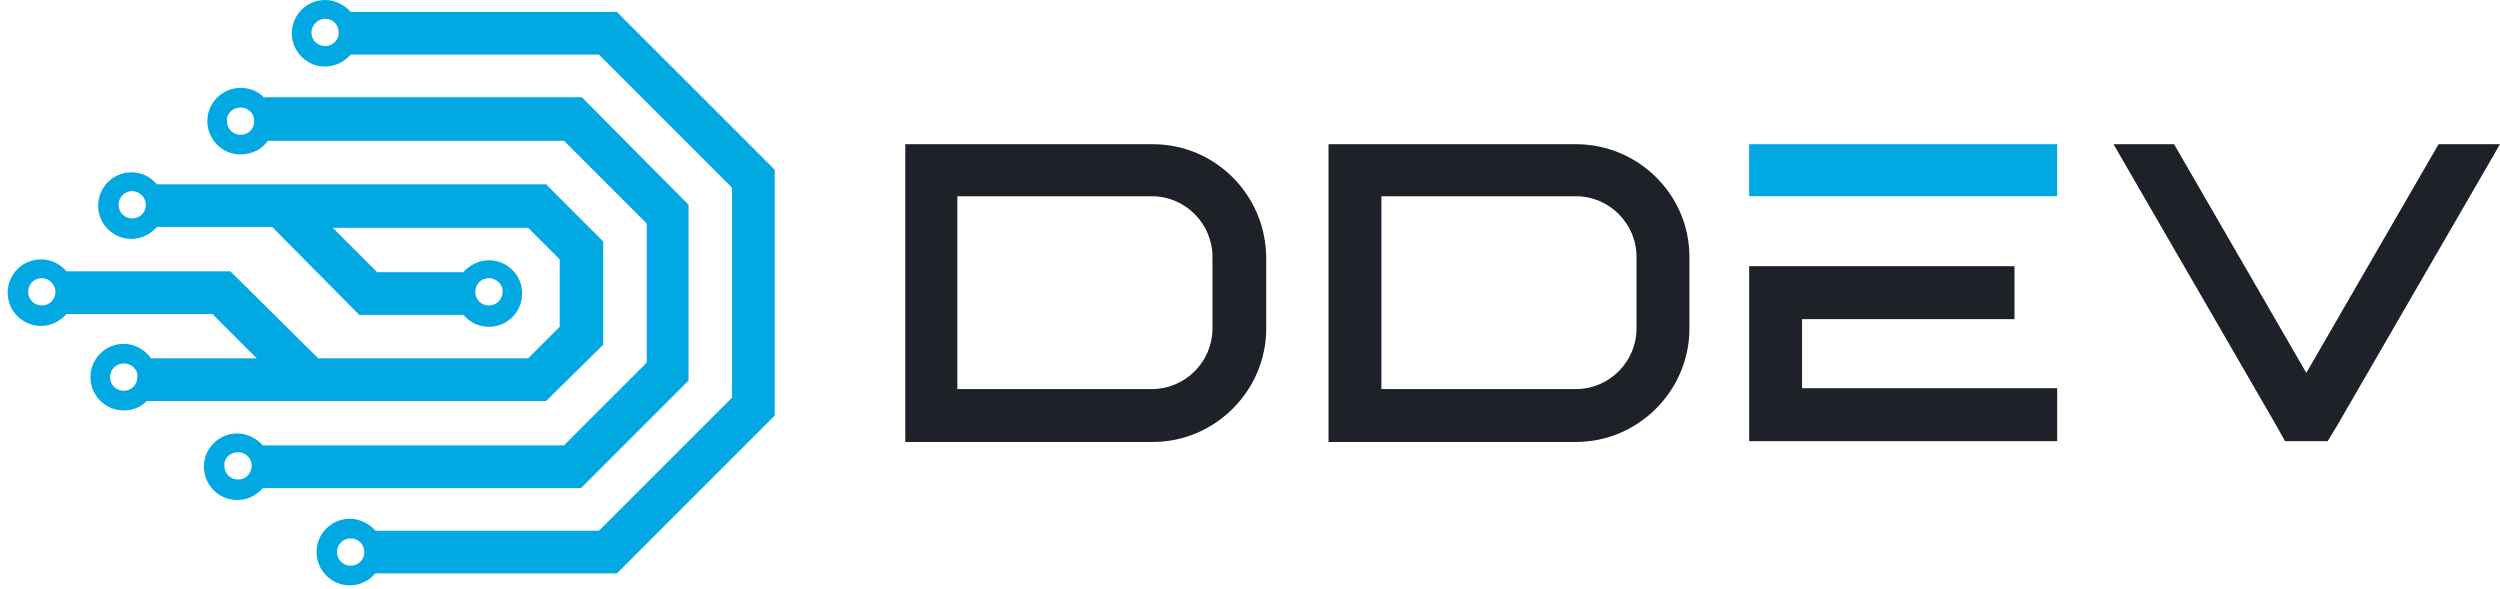
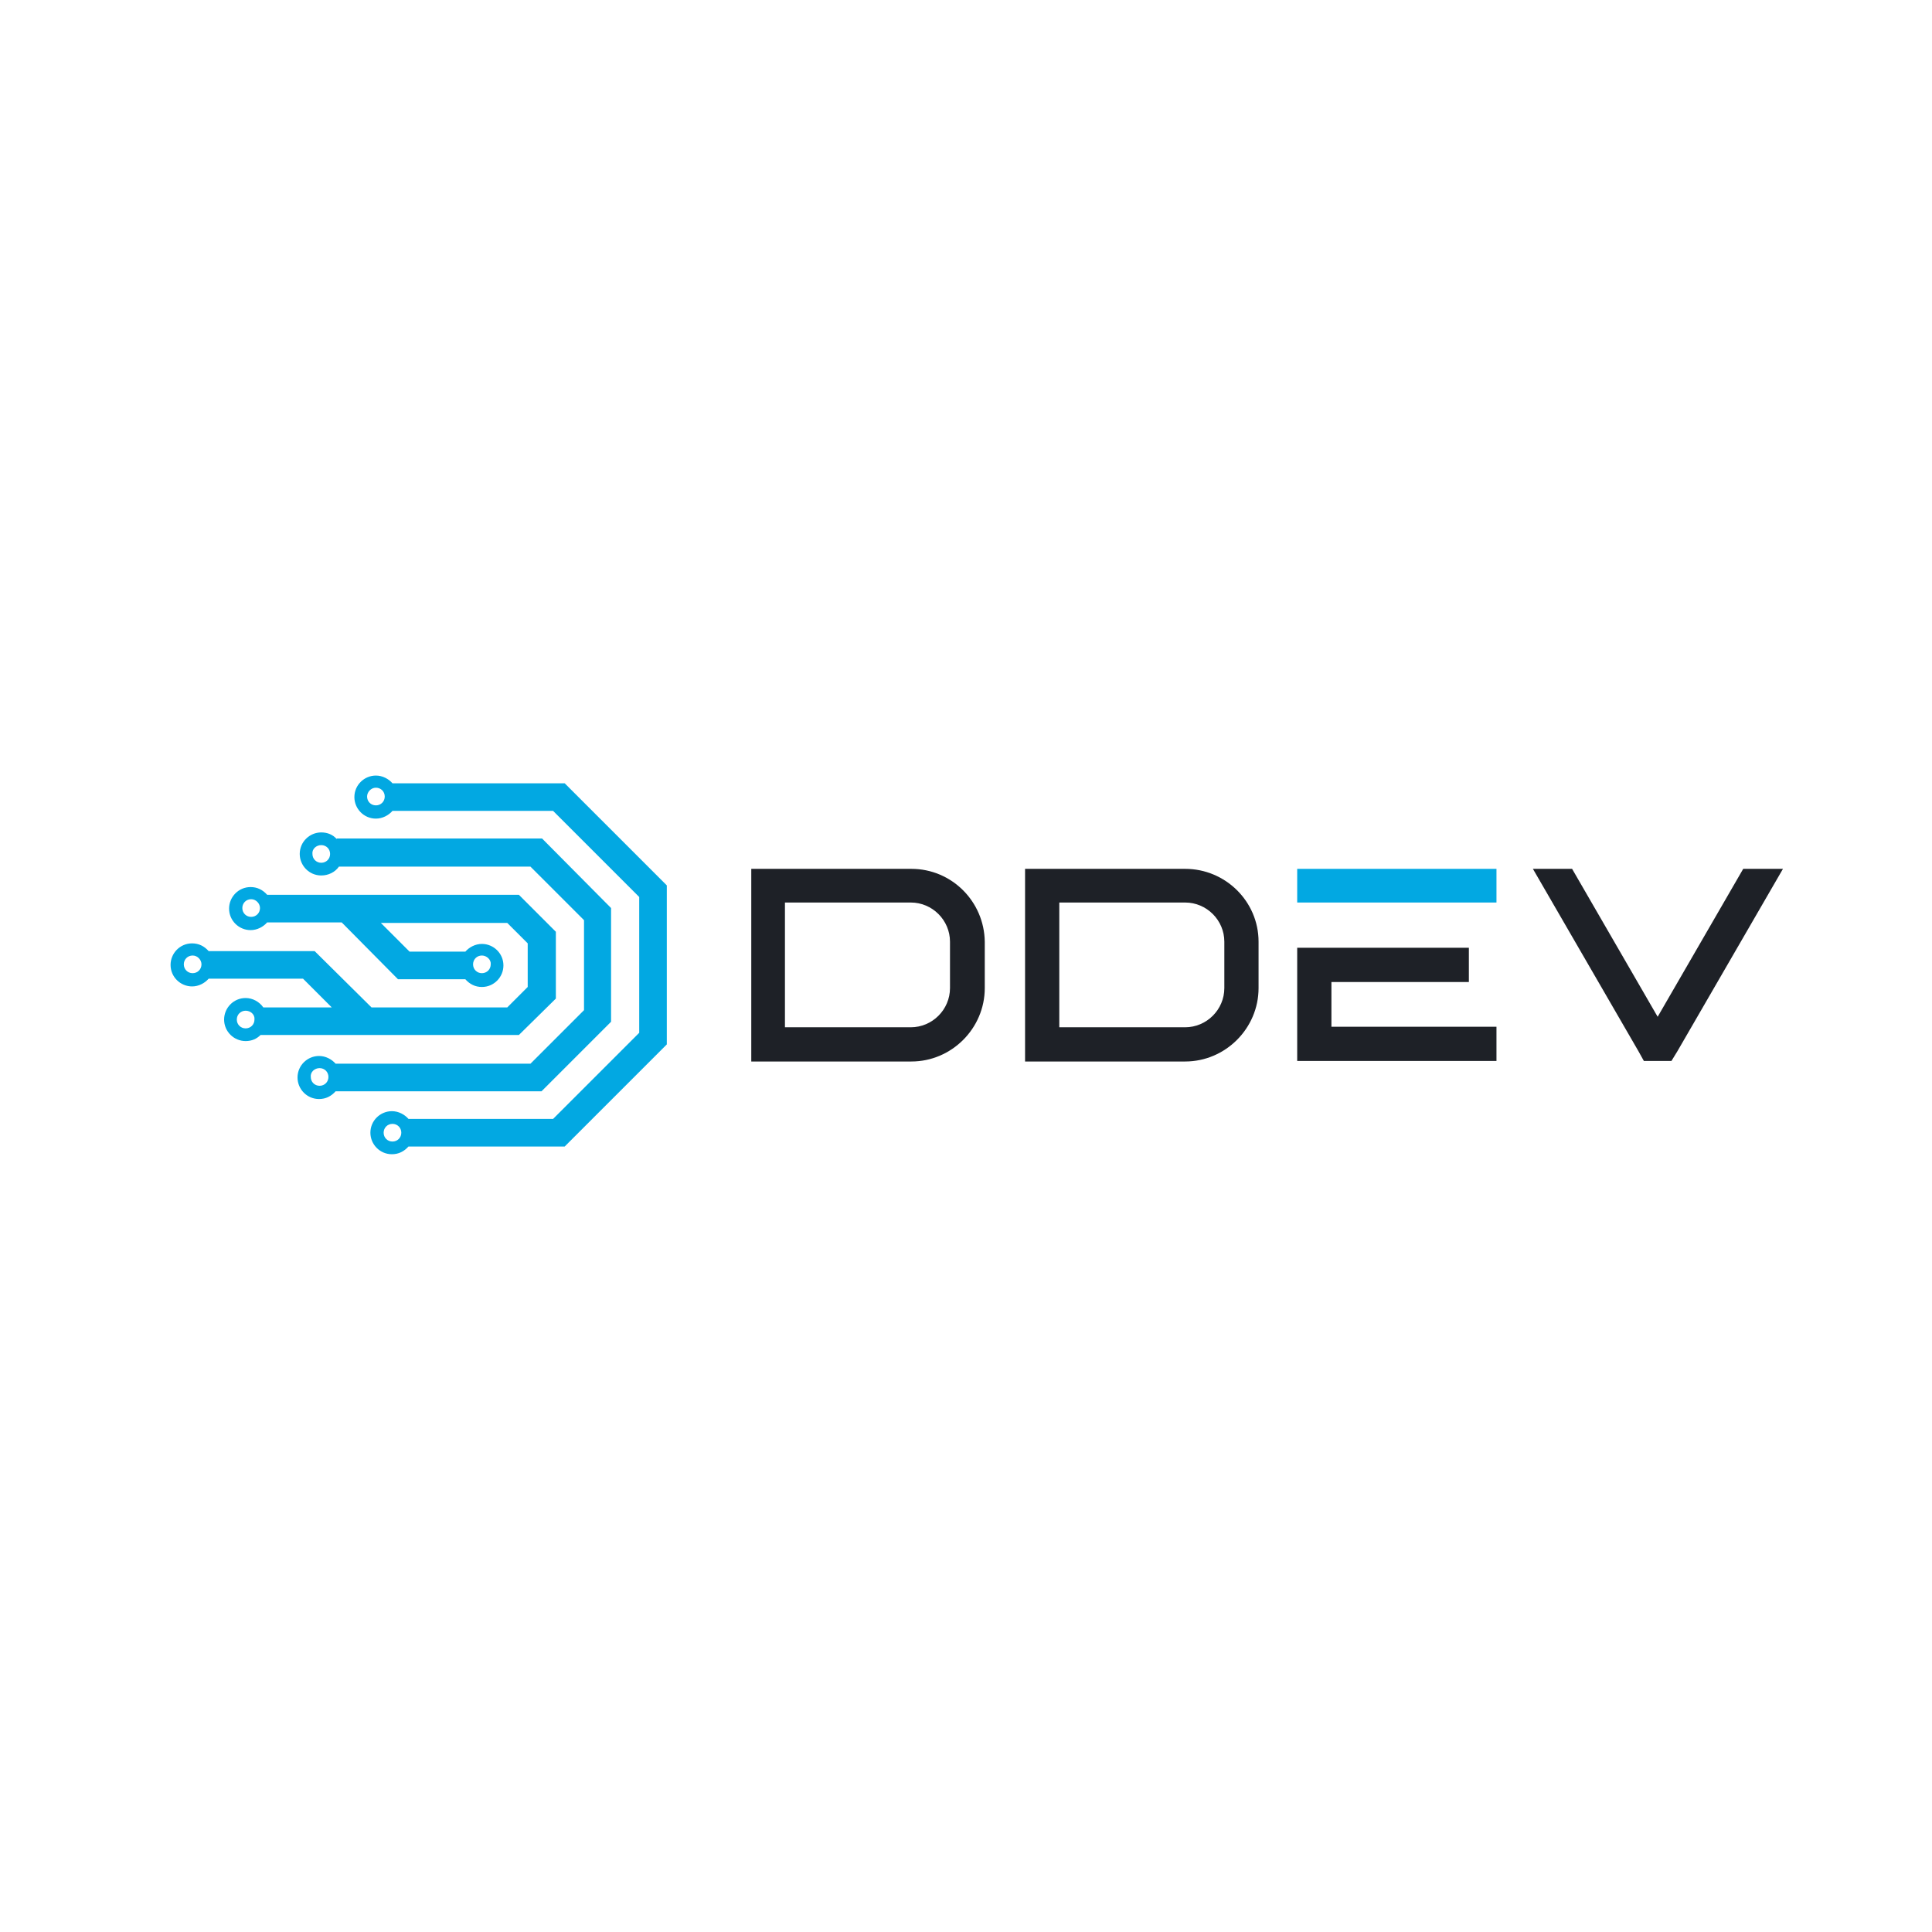
- <svg xmlns="http://www.w3.org/2000/svg" fill="none" height="69" viewBox="0 0 293 69" width="293">
+ <svg xmlns="http://www.w3.org/2000/svg" fill="none" style="background-color:white" height="293" viewBox="-30 0 350 69" width="293">
  <clipPath id="a">
    <path d="m0 0h293v69h-293z" />
  </clipPath>
  <g clip-path="url(#a)" clip-rule="evenodd" fill-rule="evenodd">
    <g fill="#02a8e2">
      <path d="m41.1 6.4h29.1l15.6 15.6v24.6l-15.6 15.6h-26.2c-.7-.8-1.8-1.4-3-1.4-2.1 0-3.9 1.7-3.9 3.9 0 2.1 1.7 3.9 3.9 3.9 1.2 0 2.2-.5 3-1.4h28.3l18.5-18.5v-28.8l-18.5-18.5h-31.2c-.7-.8-1.8-1.4-3-1.4-2.1 0-3.9 1.7-3.9 3.9 0 2.1 1.7 3.9 3.9 3.9 1.2 0 2.3-.6 3-1.4zm-3-4.2c.9 0 1.6.7 1.6 1.6s-.7 1.6-1.6 1.6-1.6-.7-1.6-1.6c0-.8.7-1.6 1.6-1.6zm3 60.9c.9 0 1.6.7 1.6 1.6s-.7 1.6-1.6 1.6-1.6-.7-1.6-1.6.7-1.6 1.6-1.6z" />
      <path d="m68.2 11.4h-37.2v.1c-.7-.8-1.7-1.2-2.8-1.2-2.1 0-3.9 1.7-3.9 3.9 0 2.1 1.7 3.9 3.9 3.9 1.3 0 2.5-.6 3.2-1.6h34.7l9.7 9.7v16.3l-9.7 9.7h-35.3c-.7-.8-1.8-1.4-3-1.4-2.1 0-3.9 1.7-3.9 3.9 0 2.1 1.7 3.9 3.9 3.9 1.2 0 2.2-.5 3-1.4h37.3l12.6-12.6v-20.6zm-40 1.2c.9 0 1.6.7 1.6 1.6s-.7 1.6-1.6 1.6-1.6-.7-1.6-1.6c-.1-.9.7-1.6 1.6-1.6zm-.3 40.4c.9 0 1.6.7 1.6 1.6s-.7 1.6-1.6 1.6-1.6-.7-1.6-1.6c-.1-.9.7-1.6 1.6-1.6z" />
      <path d="m62.4 47h-45.2c-.7.7-1.6 1.1-2.7 1.1-2.1 0-3.9-1.7-3.9-3.9 0-2.1 1.7-3.9 3.9-3.9 1.3 0 2.5.7 3.2 1.7h12.4l-5.2-5.2h-17.1c-.7.8-1.8 1.4-3 1.4-2.1 0-3.9-1.7-3.9-3.9 0-2.1 1.7-3.9 3.9-3.9 1.2 0 2.2.5 3 1.4h19.2l10.3 10.2h24.6l3.7-3.7v-7.9l-3.7-3.7h-22.9l5.2 5.2h10.1c.7-.8 1.8-1.4 3-1.4 2.1 0 3.9 1.7 3.9 3.9 0 2.1-1.7 3.9-3.9 3.9-1.2 0-2.2-.5-3-1.4h-12.2l-10.2-10.3h-13.5c-.7.8-1.8 1.4-3 1.4-2.1 0-3.9-1.7-3.9-3.9 0-2.1 1.7-3.9 3.9-3.9 1.2 0 2.2.5 3 1.4h45.6l6.7 6.7v12.1l-6.7 6.6zm-5.1-14.4c-.9 0-1.6.7-1.6 1.6s.7 1.6 1.6 1.6 1.6-.7 1.6-1.6c.1-.8-.7-1.6-1.6-1.6zm-41.8-10.2c-.9 0-1.6.7-1.6 1.6s.7 1.6 1.6 1.6 1.6-.7 1.6-1.6c0-.8-.7-1.6-1.6-1.6zm-1 20.2c-.9 0-1.6.7-1.6 1.6s.7 1.6 1.6 1.6 1.6-.7 1.6-1.6c.1-.9-.7-1.6-1.6-1.6zm-9.6-10c-.9 0-1.6.7-1.6 1.6s.7 1.6 1.6 1.6 1.6-.7 1.6-1.6c0-.8-.7-1.6-1.6-1.6z" />
    </g>
    <path d="m112.2 23h22.8c3.9 0 7.1 3.2 7.1 7.1v8.4c0 3.9-3.2 7.1-7.1 7.1h-22.8zm22.9-6.1h-29v34.9h29c7.3 0 13.3-6 13.3-13.3v-8.4c-.1-7.3-6-13.2-13.3-13.2zm69.9 14.3v20.5h36.1v-6.2h-29.9v-8.1h24.9v-6.2h-24.9zm-43.1-8.2h22.8c3.9 0 7.1 3.2 7.1 7.1v8.4c0 3.9-3.2 7.1-7.1 7.1h-22.8zm22.8-6.1h-29v34.9h29c7.3 0 13.3-6 13.3-13.3v-8.4c0-7.3-6-13.2-13.3-13.2zm63 0 19.1 33 1 1.8h5l1.1-1.8 19.1-33h-7.2l-15.5 26.8-15.5-26.8z" fill="#1e2127" />
    <path d="m211.2 23h29.9v-6.1h-36.1v6.1z" fill="#02a8e2" />
  </g>
</svg>
